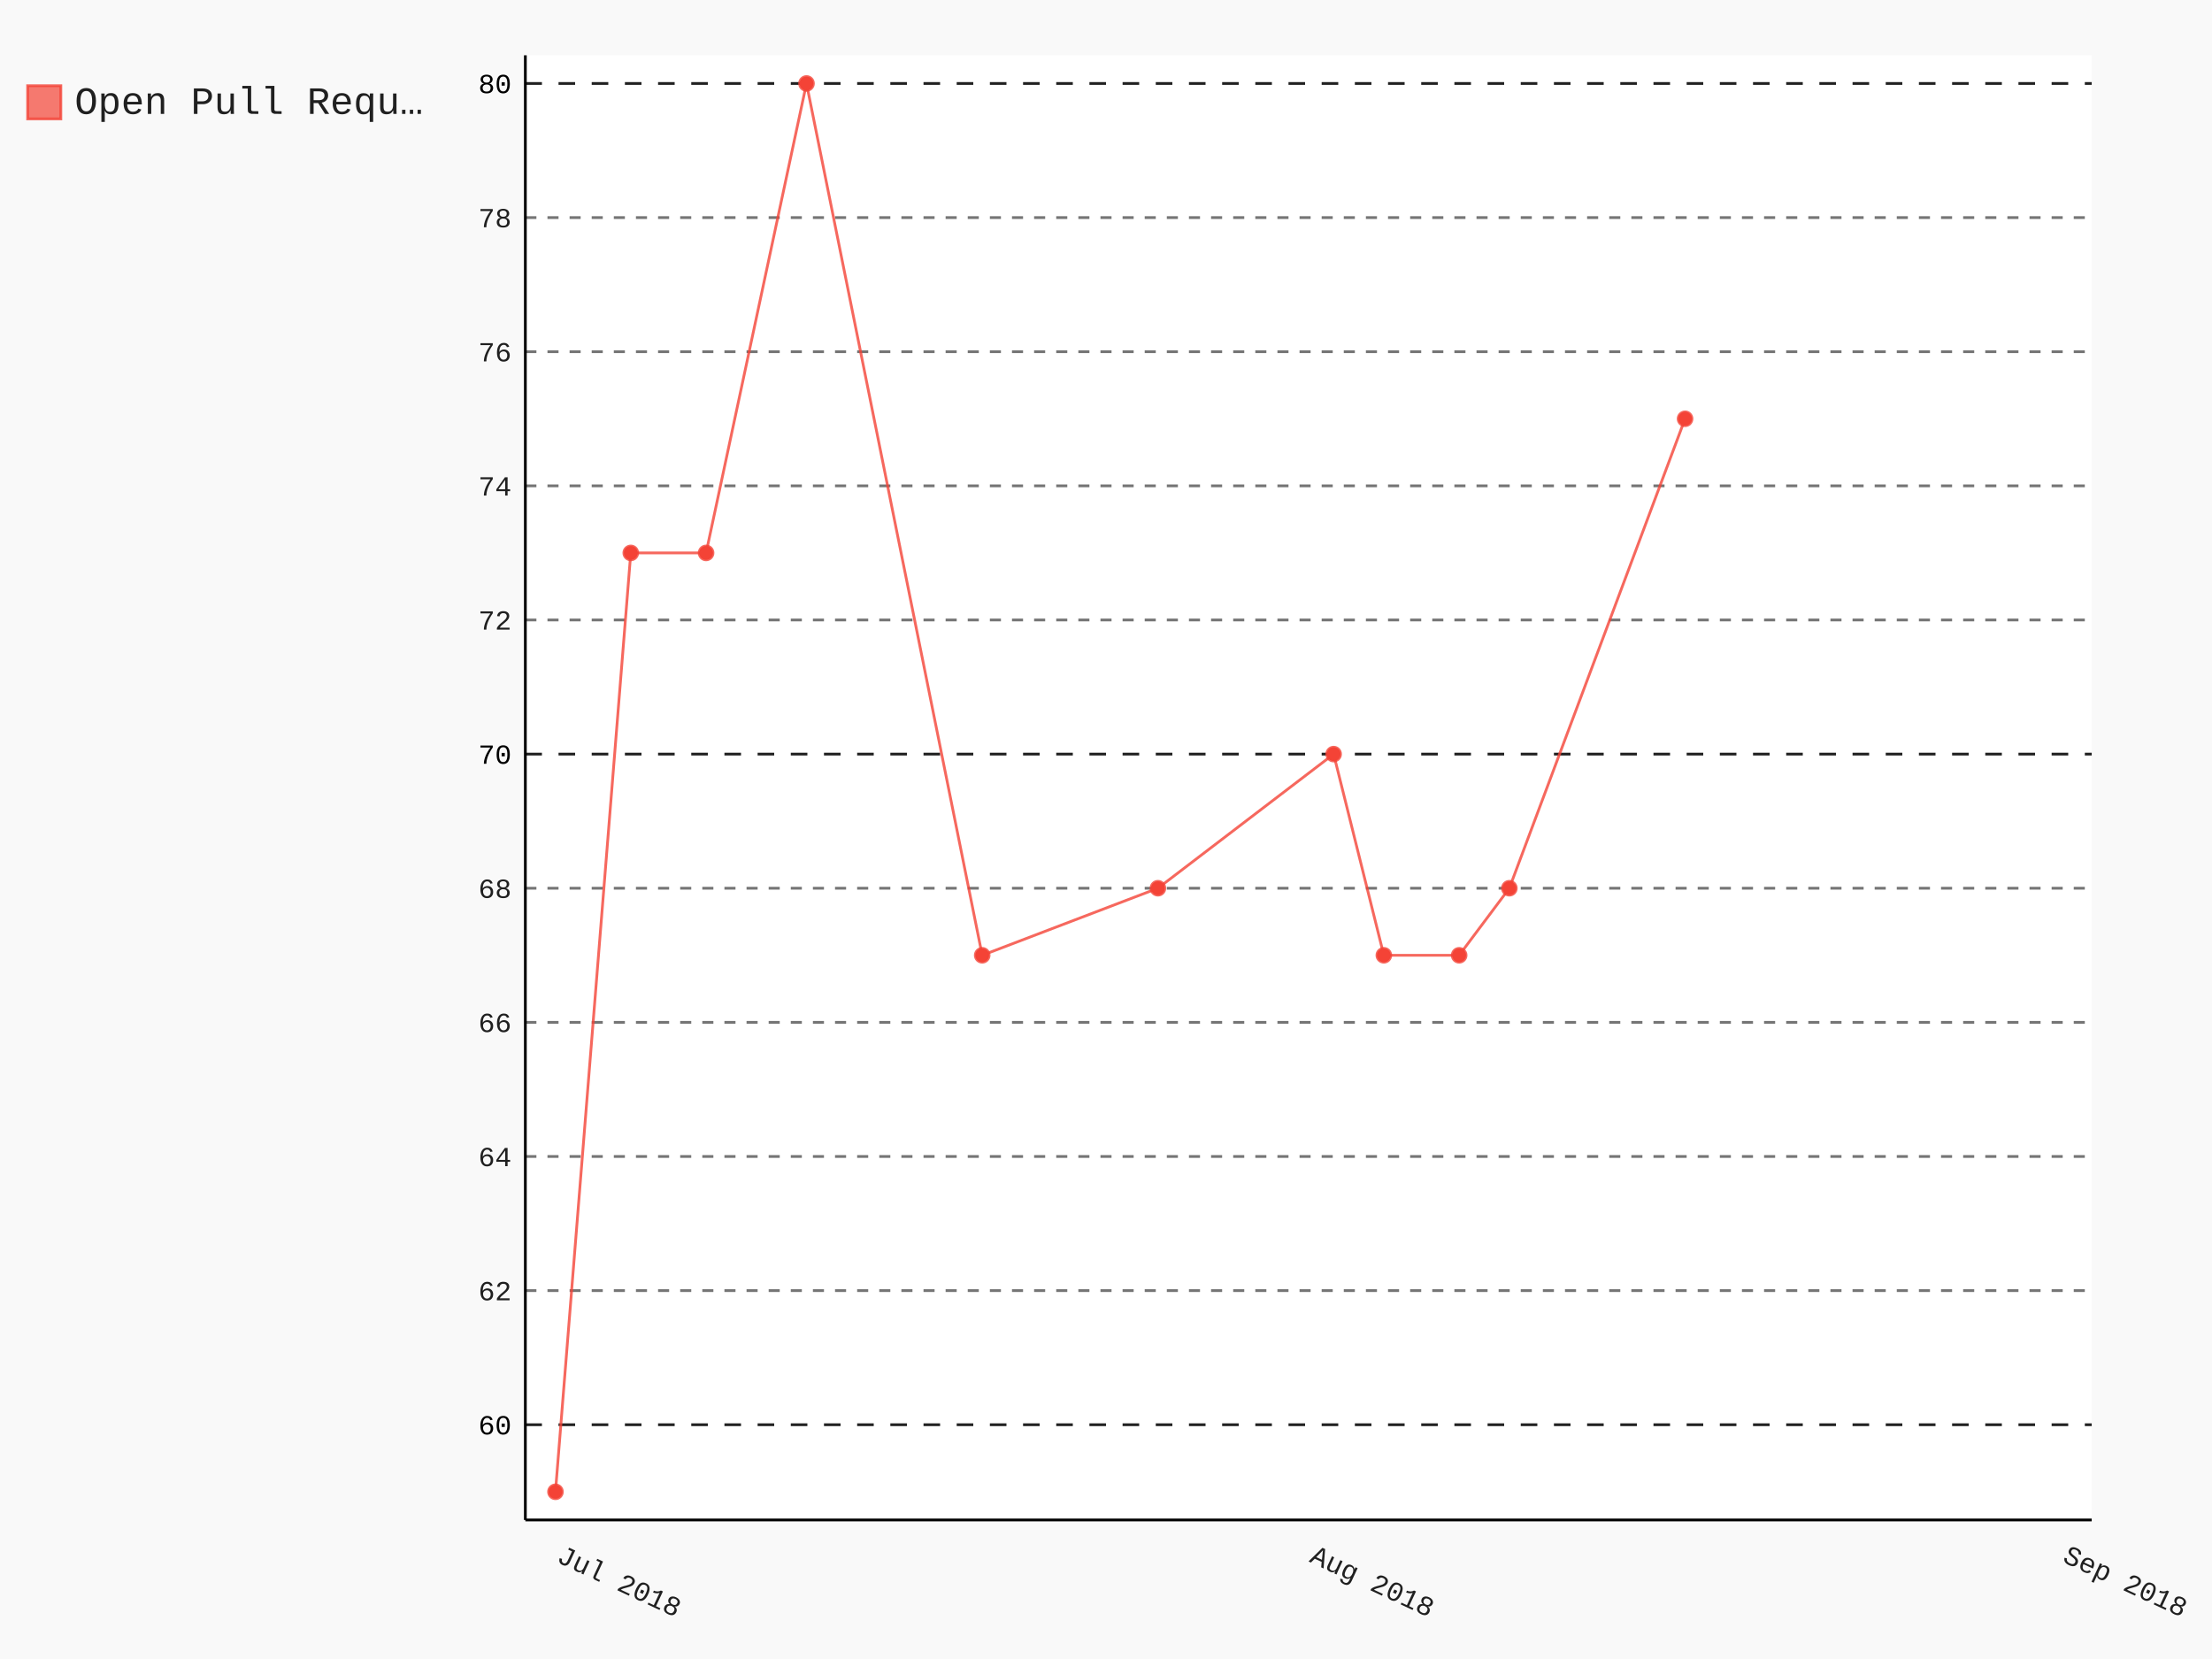
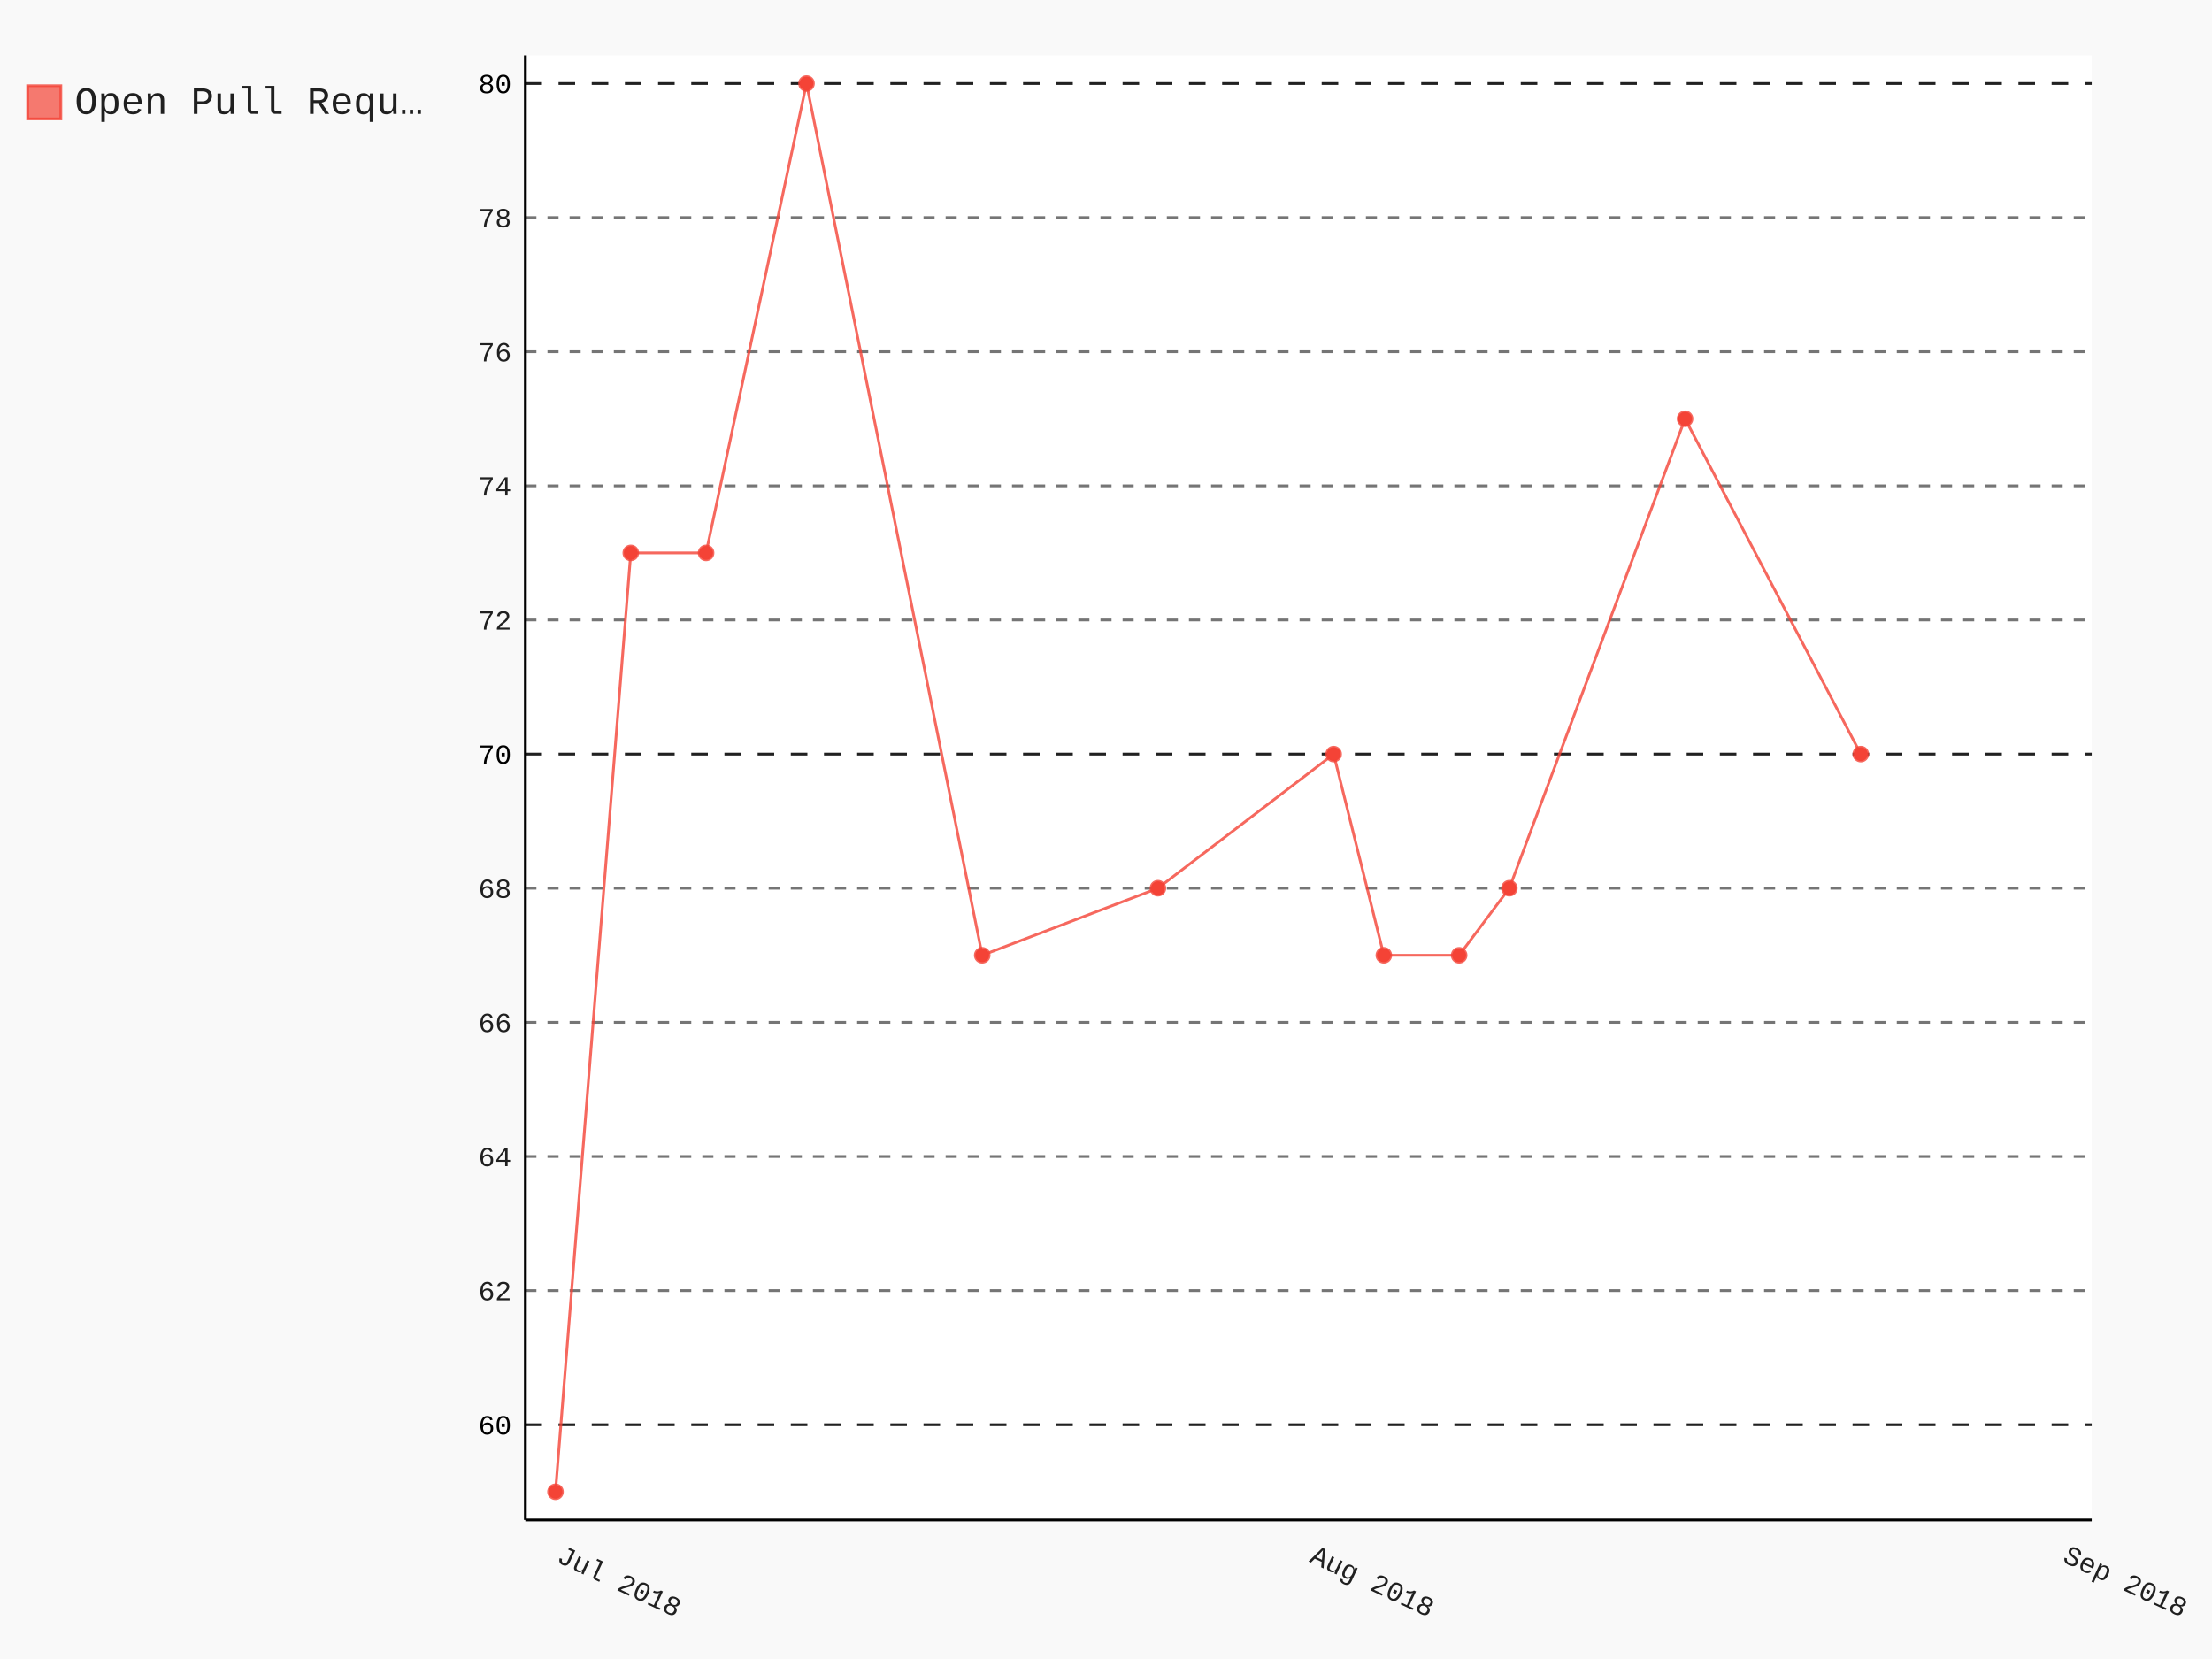
- <svg xmlns="http://www.w3.org/2000/svg" class="pygal-chart" id="chart-460655e3-6428-49c9-b2bd-f91b678da3ce" viewBox="0 0 800 600">
+ <svg xmlns="http://www.w3.org/2000/svg" class="pygal-chart" id="chart-9d045c97-354a-4905-a4fe-30e83496081d" viewBox="0 0 800 600">
  <defs>
-     <style type="text/css">#chart-460655e3-6428-49c9-b2bd-f91b678da3ce{-webkit-user-select:none;-webkit-font-smoothing:antialiased;font-family:Consolas,"Liberation Mono",Menlo,Courier,monospace}#chart-460655e3-6428-49c9-b2bd-f91b678da3ce .title{font-family:Consolas,"Liberation Mono",Menlo,Courier,monospace;font-size:16px}#chart-460655e3-6428-49c9-b2bd-f91b678da3ce .legends .legend text{font-family:Consolas,"Liberation Mono",Menlo,Courier,monospace;font-size:14px}#chart-460655e3-6428-49c9-b2bd-f91b678da3ce .axis text{font-family:Consolas,"Liberation Mono",Menlo,Courier,monospace;font-size:10px}#chart-460655e3-6428-49c9-b2bd-f91b678da3ce .axis text.major{font-family:Consolas,"Liberation Mono",Menlo,Courier,monospace;font-size:10px}#chart-460655e3-6428-49c9-b2bd-f91b678da3ce .text-overlay text.value{font-family:Consolas,"Liberation Mono",Menlo,Courier,monospace;font-size:16px}#chart-460655e3-6428-49c9-b2bd-f91b678da3ce .text-overlay text.label{font-family:Consolas,"Liberation Mono",Menlo,Courier,monospace;font-size:10px}#chart-460655e3-6428-49c9-b2bd-f91b678da3ce .tooltip{font-family:Consolas,"Liberation Mono",Menlo,Courier,monospace;font-size:14px}#chart-460655e3-6428-49c9-b2bd-f91b678da3ce text.no_data{font-family:Consolas,"Liberation Mono",Menlo,Courier,monospace;font-size:64px}
- #chart-460655e3-6428-49c9-b2bd-f91b678da3ce{background-color:rgba(249,249,249,1)}#chart-460655e3-6428-49c9-b2bd-f91b678da3ce path,#chart-460655e3-6428-49c9-b2bd-f91b678da3ce line,#chart-460655e3-6428-49c9-b2bd-f91b678da3ce rect,#chart-460655e3-6428-49c9-b2bd-f91b678da3ce circle{-webkit-transition:150ms;-moz-transition:150ms;transition:150ms}#chart-460655e3-6428-49c9-b2bd-f91b678da3ce .graph &gt; .background{fill:rgba(249,249,249,1)}#chart-460655e3-6428-49c9-b2bd-f91b678da3ce .plot &gt; .background{fill:rgba(255,255,255,1)}#chart-460655e3-6428-49c9-b2bd-f91b678da3ce .graph{fill:rgba(0,0,0,.87)}#chart-460655e3-6428-49c9-b2bd-f91b678da3ce text.no_data{fill:rgba(0,0,0,1)}#chart-460655e3-6428-49c9-b2bd-f91b678da3ce .title{fill:rgba(0,0,0,1)}#chart-460655e3-6428-49c9-b2bd-f91b678da3ce .legends .legend text{fill:rgba(0,0,0,.87)}#chart-460655e3-6428-49c9-b2bd-f91b678da3ce .legends .legend:hover text{fill:rgba(0,0,0,1)}#chart-460655e3-6428-49c9-b2bd-f91b678da3ce .axis .line{stroke:rgba(0,0,0,1)}#chart-460655e3-6428-49c9-b2bd-f91b678da3ce .axis .guide.line{stroke:rgba(0,0,0,.54)}#chart-460655e3-6428-49c9-b2bd-f91b678da3ce .axis .major.line{stroke:rgba(0,0,0,.87)}#chart-460655e3-6428-49c9-b2bd-f91b678da3ce .axis text.major{fill:rgba(0,0,0,1)}#chart-460655e3-6428-49c9-b2bd-f91b678da3ce .axis.y .guides:hover .guide.line,#chart-460655e3-6428-49c9-b2bd-f91b678da3ce .line-graph .axis.x .guides:hover .guide.line,#chart-460655e3-6428-49c9-b2bd-f91b678da3ce .stackedline-graph .axis.x .guides:hover .guide.line,#chart-460655e3-6428-49c9-b2bd-f91b678da3ce .xy-graph .axis.x .guides:hover .guide.line{stroke:rgba(0,0,0,1)}#chart-460655e3-6428-49c9-b2bd-f91b678da3ce .axis .guides:hover text{fill:rgba(0,0,0,1)}#chart-460655e3-6428-49c9-b2bd-f91b678da3ce .reactive{fill-opacity:.7;stroke-opacity:.8}#chart-460655e3-6428-49c9-b2bd-f91b678da3ce .ci{stroke:rgba(0,0,0,.87)}#chart-460655e3-6428-49c9-b2bd-f91b678da3ce .reactive.active,#chart-460655e3-6428-49c9-b2bd-f91b678da3ce .active .reactive{fill-opacity:.8;stroke-opacity:.9;stroke-width:4}#chart-460655e3-6428-49c9-b2bd-f91b678da3ce .ci .reactive.active{stroke-width:1.5}#chart-460655e3-6428-49c9-b2bd-f91b678da3ce .series text{fill:rgba(0,0,0,1)}#chart-460655e3-6428-49c9-b2bd-f91b678da3ce .tooltip rect{fill:rgba(255,255,255,1);stroke:rgba(0,0,0,1);-webkit-transition:opacity 150ms;-moz-transition:opacity 150ms;transition:opacity 150ms}#chart-460655e3-6428-49c9-b2bd-f91b678da3ce .tooltip .label{fill:rgba(0,0,0,.87)}#chart-460655e3-6428-49c9-b2bd-f91b678da3ce .tooltip .label{fill:rgba(0,0,0,.87)}#chart-460655e3-6428-49c9-b2bd-f91b678da3ce .tooltip .legend{font-size:.8em;fill:rgba(0,0,0,.54)}#chart-460655e3-6428-49c9-b2bd-f91b678da3ce .tooltip .x_label{font-size:.6em;fill:rgba(0,0,0,1)}#chart-460655e3-6428-49c9-b2bd-f91b678da3ce .tooltip .xlink{font-size:.5em;text-decoration:underline}#chart-460655e3-6428-49c9-b2bd-f91b678da3ce .tooltip .value{font-size:1.5em}#chart-460655e3-6428-49c9-b2bd-f91b678da3ce .bound{font-size:.5em}#chart-460655e3-6428-49c9-b2bd-f91b678da3ce .max-value{font-size:.75em;fill:rgba(0,0,0,.54)}#chart-460655e3-6428-49c9-b2bd-f91b678da3ce .map-element{fill:rgba(255,255,255,1);stroke:rgba(0,0,0,.54) !important}#chart-460655e3-6428-49c9-b2bd-f91b678da3ce .map-element .reactive{fill-opacity:inherit;stroke-opacity:inherit}#chart-460655e3-6428-49c9-b2bd-f91b678da3ce .color-0,#chart-460655e3-6428-49c9-b2bd-f91b678da3ce .color-0 a:visited{stroke:#F44336;fill:#F44336}#chart-460655e3-6428-49c9-b2bd-f91b678da3ce .text-overlay .color-0 text{fill:black}
- #chart-460655e3-6428-49c9-b2bd-f91b678da3ce text.no_data{text-anchor:middle}#chart-460655e3-6428-49c9-b2bd-f91b678da3ce .guide.line{fill:none}#chart-460655e3-6428-49c9-b2bd-f91b678da3ce .centered{text-anchor:middle}#chart-460655e3-6428-49c9-b2bd-f91b678da3ce .title{text-anchor:middle}#chart-460655e3-6428-49c9-b2bd-f91b678da3ce .legends .legend text{fill-opacity:1}#chart-460655e3-6428-49c9-b2bd-f91b678da3ce .axis.x text{text-anchor:middle}#chart-460655e3-6428-49c9-b2bd-f91b678da3ce .axis.x:not(.web) text[transform]{text-anchor:start}#chart-460655e3-6428-49c9-b2bd-f91b678da3ce .axis.x:not(.web) text[transform].backwards{text-anchor:end}#chart-460655e3-6428-49c9-b2bd-f91b678da3ce .axis.y text{text-anchor:end}#chart-460655e3-6428-49c9-b2bd-f91b678da3ce .axis.y text[transform].backwards{text-anchor:start}#chart-460655e3-6428-49c9-b2bd-f91b678da3ce .axis.y2 text{text-anchor:start}#chart-460655e3-6428-49c9-b2bd-f91b678da3ce .axis.y2 text[transform].backwards{text-anchor:end}#chart-460655e3-6428-49c9-b2bd-f91b678da3ce .axis .guide.line{stroke-dasharray:4,4}#chart-460655e3-6428-49c9-b2bd-f91b678da3ce .axis .major.guide.line{stroke-dasharray:6,6}#chart-460655e3-6428-49c9-b2bd-f91b678da3ce .horizontal .axis.y .guide.line,#chart-460655e3-6428-49c9-b2bd-f91b678da3ce .horizontal .axis.y2 .guide.line,#chart-460655e3-6428-49c9-b2bd-f91b678da3ce .vertical .axis.x .guide.line{opacity:0}#chart-460655e3-6428-49c9-b2bd-f91b678da3ce .horizontal .axis.always_show .guide.line,#chart-460655e3-6428-49c9-b2bd-f91b678da3ce .vertical .axis.always_show .guide.line{opacity:1 !important}#chart-460655e3-6428-49c9-b2bd-f91b678da3ce .axis.y .guides:hover .guide.line,#chart-460655e3-6428-49c9-b2bd-f91b678da3ce .axis.y2 .guides:hover .guide.line,#chart-460655e3-6428-49c9-b2bd-f91b678da3ce .axis.x .guides:hover .guide.line{opacity:1}#chart-460655e3-6428-49c9-b2bd-f91b678da3ce .axis .guides:hover text{opacity:1}#chart-460655e3-6428-49c9-b2bd-f91b678da3ce .nofill{fill:none}#chart-460655e3-6428-49c9-b2bd-f91b678da3ce .subtle-fill{fill-opacity:.2}#chart-460655e3-6428-49c9-b2bd-f91b678da3ce .dot{stroke-width:1px;fill-opacity:1}#chart-460655e3-6428-49c9-b2bd-f91b678da3ce .dot.active{stroke-width:5px}#chart-460655e3-6428-49c9-b2bd-f91b678da3ce .dot.negative{fill:transparent}#chart-460655e3-6428-49c9-b2bd-f91b678da3ce text,#chart-460655e3-6428-49c9-b2bd-f91b678da3ce tspan{stroke:none !important}#chart-460655e3-6428-49c9-b2bd-f91b678da3ce .series text.active{opacity:1}#chart-460655e3-6428-49c9-b2bd-f91b678da3ce .tooltip rect{fill-opacity:.95;stroke-width:.5}#chart-460655e3-6428-49c9-b2bd-f91b678da3ce .tooltip text{fill-opacity:1}#chart-460655e3-6428-49c9-b2bd-f91b678da3ce .showable{visibility:hidden}#chart-460655e3-6428-49c9-b2bd-f91b678da3ce .showable.shown{visibility:visible}#chart-460655e3-6428-49c9-b2bd-f91b678da3ce .gauge-background{fill:rgba(229,229,229,1);stroke:none}#chart-460655e3-6428-49c9-b2bd-f91b678da3ce .bg-lines{stroke:rgba(249,249,249,1);stroke-width:2px}</style>
+     <style type="text/css">#chart-9d045c97-354a-4905-a4fe-30e83496081d{-webkit-user-select:none;-webkit-font-smoothing:antialiased;font-family:Consolas,"Liberation Mono",Menlo,Courier,monospace}#chart-9d045c97-354a-4905-a4fe-30e83496081d .title{font-family:Consolas,"Liberation Mono",Menlo,Courier,monospace;font-size:16px}#chart-9d045c97-354a-4905-a4fe-30e83496081d .legends .legend text{font-family:Consolas,"Liberation Mono",Menlo,Courier,monospace;font-size:14px}#chart-9d045c97-354a-4905-a4fe-30e83496081d .axis text{font-family:Consolas,"Liberation Mono",Menlo,Courier,monospace;font-size:10px}#chart-9d045c97-354a-4905-a4fe-30e83496081d .axis text.major{font-family:Consolas,"Liberation Mono",Menlo,Courier,monospace;font-size:10px}#chart-9d045c97-354a-4905-a4fe-30e83496081d .text-overlay text.value{font-family:Consolas,"Liberation Mono",Menlo,Courier,monospace;font-size:16px}#chart-9d045c97-354a-4905-a4fe-30e83496081d .text-overlay text.label{font-family:Consolas,"Liberation Mono",Menlo,Courier,monospace;font-size:10px}#chart-9d045c97-354a-4905-a4fe-30e83496081d .tooltip{font-family:Consolas,"Liberation Mono",Menlo,Courier,monospace;font-size:14px}#chart-9d045c97-354a-4905-a4fe-30e83496081d text.no_data{font-family:Consolas,"Liberation Mono",Menlo,Courier,monospace;font-size:64px}
+ #chart-9d045c97-354a-4905-a4fe-30e83496081d{background-color:rgba(249,249,249,1)}#chart-9d045c97-354a-4905-a4fe-30e83496081d path,#chart-9d045c97-354a-4905-a4fe-30e83496081d line,#chart-9d045c97-354a-4905-a4fe-30e83496081d rect,#chart-9d045c97-354a-4905-a4fe-30e83496081d circle{-webkit-transition:150ms;-moz-transition:150ms;transition:150ms}#chart-9d045c97-354a-4905-a4fe-30e83496081d .graph &gt; .background{fill:rgba(249,249,249,1)}#chart-9d045c97-354a-4905-a4fe-30e83496081d .plot &gt; .background{fill:rgba(255,255,255,1)}#chart-9d045c97-354a-4905-a4fe-30e83496081d .graph{fill:rgba(0,0,0,.87)}#chart-9d045c97-354a-4905-a4fe-30e83496081d text.no_data{fill:rgba(0,0,0,1)}#chart-9d045c97-354a-4905-a4fe-30e83496081d .title{fill:rgba(0,0,0,1)}#chart-9d045c97-354a-4905-a4fe-30e83496081d .legends .legend text{fill:rgba(0,0,0,.87)}#chart-9d045c97-354a-4905-a4fe-30e83496081d .legends .legend:hover text{fill:rgba(0,0,0,1)}#chart-9d045c97-354a-4905-a4fe-30e83496081d .axis .line{stroke:rgba(0,0,0,1)}#chart-9d045c97-354a-4905-a4fe-30e83496081d .axis .guide.line{stroke:rgba(0,0,0,.54)}#chart-9d045c97-354a-4905-a4fe-30e83496081d .axis .major.line{stroke:rgba(0,0,0,.87)}#chart-9d045c97-354a-4905-a4fe-30e83496081d .axis text.major{fill:rgba(0,0,0,1)}#chart-9d045c97-354a-4905-a4fe-30e83496081d .axis.y .guides:hover .guide.line,#chart-9d045c97-354a-4905-a4fe-30e83496081d .line-graph .axis.x .guides:hover .guide.line,#chart-9d045c97-354a-4905-a4fe-30e83496081d .stackedline-graph .axis.x .guides:hover .guide.line,#chart-9d045c97-354a-4905-a4fe-30e83496081d .xy-graph .axis.x .guides:hover .guide.line{stroke:rgba(0,0,0,1)}#chart-9d045c97-354a-4905-a4fe-30e83496081d .axis .guides:hover text{fill:rgba(0,0,0,1)}#chart-9d045c97-354a-4905-a4fe-30e83496081d .reactive{fill-opacity:.7;stroke-opacity:.8}#chart-9d045c97-354a-4905-a4fe-30e83496081d .ci{stroke:rgba(0,0,0,.87)}#chart-9d045c97-354a-4905-a4fe-30e83496081d .reactive.active,#chart-9d045c97-354a-4905-a4fe-30e83496081d .active .reactive{fill-opacity:.8;stroke-opacity:.9;stroke-width:4}#chart-9d045c97-354a-4905-a4fe-30e83496081d .ci .reactive.active{stroke-width:1.5}#chart-9d045c97-354a-4905-a4fe-30e83496081d .series text{fill:rgba(0,0,0,1)}#chart-9d045c97-354a-4905-a4fe-30e83496081d .tooltip rect{fill:rgba(255,255,255,1);stroke:rgba(0,0,0,1);-webkit-transition:opacity 150ms;-moz-transition:opacity 150ms;transition:opacity 150ms}#chart-9d045c97-354a-4905-a4fe-30e83496081d .tooltip .label{fill:rgba(0,0,0,.87)}#chart-9d045c97-354a-4905-a4fe-30e83496081d .tooltip .label{fill:rgba(0,0,0,.87)}#chart-9d045c97-354a-4905-a4fe-30e83496081d .tooltip .legend{font-size:.8em;fill:rgba(0,0,0,.54)}#chart-9d045c97-354a-4905-a4fe-30e83496081d .tooltip .x_label{font-size:.6em;fill:rgba(0,0,0,1)}#chart-9d045c97-354a-4905-a4fe-30e83496081d .tooltip .xlink{font-size:.5em;text-decoration:underline}#chart-9d045c97-354a-4905-a4fe-30e83496081d .tooltip .value{font-size:1.5em}#chart-9d045c97-354a-4905-a4fe-30e83496081d .bound{font-size:.5em}#chart-9d045c97-354a-4905-a4fe-30e83496081d .max-value{font-size:.75em;fill:rgba(0,0,0,.54)}#chart-9d045c97-354a-4905-a4fe-30e83496081d .map-element{fill:rgba(255,255,255,1);stroke:rgba(0,0,0,.54) !important}#chart-9d045c97-354a-4905-a4fe-30e83496081d .map-element .reactive{fill-opacity:inherit;stroke-opacity:inherit}#chart-9d045c97-354a-4905-a4fe-30e83496081d .color-0,#chart-9d045c97-354a-4905-a4fe-30e83496081d .color-0 a:visited{stroke:#F44336;fill:#F44336}#chart-9d045c97-354a-4905-a4fe-30e83496081d .text-overlay .color-0 text{fill:black}
+ #chart-9d045c97-354a-4905-a4fe-30e83496081d text.no_data{text-anchor:middle}#chart-9d045c97-354a-4905-a4fe-30e83496081d .guide.line{fill:none}#chart-9d045c97-354a-4905-a4fe-30e83496081d .centered{text-anchor:middle}#chart-9d045c97-354a-4905-a4fe-30e83496081d .title{text-anchor:middle}#chart-9d045c97-354a-4905-a4fe-30e83496081d .legends .legend text{fill-opacity:1}#chart-9d045c97-354a-4905-a4fe-30e83496081d .axis.x text{text-anchor:middle}#chart-9d045c97-354a-4905-a4fe-30e83496081d .axis.x:not(.web) text[transform]{text-anchor:start}#chart-9d045c97-354a-4905-a4fe-30e83496081d .axis.x:not(.web) text[transform].backwards{text-anchor:end}#chart-9d045c97-354a-4905-a4fe-30e83496081d .axis.y text{text-anchor:end}#chart-9d045c97-354a-4905-a4fe-30e83496081d .axis.y text[transform].backwards{text-anchor:start}#chart-9d045c97-354a-4905-a4fe-30e83496081d .axis.y2 text{text-anchor:start}#chart-9d045c97-354a-4905-a4fe-30e83496081d .axis.y2 text[transform].backwards{text-anchor:end}#chart-9d045c97-354a-4905-a4fe-30e83496081d .axis .guide.line{stroke-dasharray:4,4}#chart-9d045c97-354a-4905-a4fe-30e83496081d .axis .major.guide.line{stroke-dasharray:6,6}#chart-9d045c97-354a-4905-a4fe-30e83496081d .horizontal .axis.y .guide.line,#chart-9d045c97-354a-4905-a4fe-30e83496081d .horizontal .axis.y2 .guide.line,#chart-9d045c97-354a-4905-a4fe-30e83496081d .vertical .axis.x .guide.line{opacity:0}#chart-9d045c97-354a-4905-a4fe-30e83496081d .horizontal .axis.always_show .guide.line,#chart-9d045c97-354a-4905-a4fe-30e83496081d .vertical .axis.always_show .guide.line{opacity:1 !important}#chart-9d045c97-354a-4905-a4fe-30e83496081d .axis.y .guides:hover .guide.line,#chart-9d045c97-354a-4905-a4fe-30e83496081d .axis.y2 .guides:hover .guide.line,#chart-9d045c97-354a-4905-a4fe-30e83496081d .axis.x .guides:hover .guide.line{opacity:1}#chart-9d045c97-354a-4905-a4fe-30e83496081d .axis .guides:hover text{opacity:1}#chart-9d045c97-354a-4905-a4fe-30e83496081d .nofill{fill:none}#chart-9d045c97-354a-4905-a4fe-30e83496081d .subtle-fill{fill-opacity:.2}#chart-9d045c97-354a-4905-a4fe-30e83496081d .dot{stroke-width:1px;fill-opacity:1}#chart-9d045c97-354a-4905-a4fe-30e83496081d .dot.active{stroke-width:5px}#chart-9d045c97-354a-4905-a4fe-30e83496081d .dot.negative{fill:transparent}#chart-9d045c97-354a-4905-a4fe-30e83496081d text,#chart-9d045c97-354a-4905-a4fe-30e83496081d tspan{stroke:none !important}#chart-9d045c97-354a-4905-a4fe-30e83496081d .series text.active{opacity:1}#chart-9d045c97-354a-4905-a4fe-30e83496081d .tooltip rect{fill-opacity:.95;stroke-width:.5}#chart-9d045c97-354a-4905-a4fe-30e83496081d .tooltip text{fill-opacity:1}#chart-9d045c97-354a-4905-a4fe-30e83496081d .showable{visibility:hidden}#chart-9d045c97-354a-4905-a4fe-30e83496081d .showable.shown{visibility:visible}#chart-9d045c97-354a-4905-a4fe-30e83496081d .gauge-background{fill:rgba(229,229,229,1);stroke:none}#chart-9d045c97-354a-4905-a4fe-30e83496081d .bg-lines{stroke:rgba(249,249,249,1);stroke-width:2px}</style>
  </defs>
  <g class="graph datetimeline-graph vertical">
    <rect class="background" height="600" width="800" x="0" y="0" />
    <g class="plot" transform="translate(190, 20)">
      <rect class="background" height="529.714" width="566.497" x="0" y="0" />
      <g class="axis y always_show">
        <path class="line" d="M0 529.714 h566.497" />
        <g class="guides">
          <path class="major guide line" d="M0 495.273 h566.497" />
          <text class="major" x="-5" y="498.773">60</text>
        </g>
        <g class="guides">
          <path class="guide line" d="M0 446.765 h566.497" />
          <text class="" x="-5" y="450.265">62</text>
        </g>
        <g class="guides">
          <path class="guide line" d="M0 398.256 h566.497" />
          <text class="" x="-5" y="401.756">64</text>
        </g>
        <g class="guides">
          <path class="guide line" d="M0 349.747 h566.497" />
          <text class="" x="-5" y="353.247">66</text>
        </g>
        <g class="guides">
          <path class="guide line" d="M0 301.239 h566.497" />
          <text class="" x="-5" y="304.739">68</text>
        </g>
        <g class="guides">
          <path class="major guide line" d="M0 252.73 h566.497" />
          <text class="major" x="-5" y="256.23">70</text>
        </g>
        <g class="guides">
          <path class="guide line" d="M0 204.221 h566.497" />
          <text class="" x="-5" y="207.721">72</text>
        </g>
        <g class="guides">
          <path class="guide line" d="M0 155.713 h566.497" />
          <text class="" x="-5" y="159.213">74</text>
        </g>
        <g class="guides">
          <path class="guide line" d="M0 107.204 h566.497" />
          <text class="" x="-5" y="110.704">76</text>
        </g>
        <g class="guides">
          <path class="guide line" d="M0 58.695 h566.497" />
          <text class="" x="-5" y="62.195">78</text>
        </g>
        <g class="guides">
          <path class="major guide line" d="M0 10.187 h566.497" />
          <text class="major" x="-5" y="13.687">80</text>
        </g>
      </g>
      <g class="axis x">
        <path class="line" d="M0 0 v529.714" />
        <g class="guides">
          <path class="guide line" d="M10.894 0 v529.714" />
          <text class="" transform="rotate(25 10.89418 544.7143)" x="10.894" y="544.714">Jul 2018</text>
        </g>
        <g class="guides">
          <path class="guide line" d="M283.249 0 v529.714" />
          <text class="" transform="rotate(25 283.2486 544.7143)" x="283.249" y="544.714">Aug 2018</text>
        </g>
        <g class="guides">
          <path class="guide line" d="M555.603 0 v529.714" />
          <text class="" transform="rotate(25 555.603 544.7143)" x="555.603" y="544.714">Sep 2018</text>
        </g>
      </g>
      <g class="series serie-0 color-0">
-         <path class="line reactive nofill" d="M10.894 519.528 L38.13 179.967 65.365 179.967 101.679 10.187 165.228 325.493 228.778 301.239 292.327 252.73 310.484 325.493 337.719 325.493 355.876 301.239 419.426 131.458" />
+         <path class="line reactive nofill" d="M10.894 519.528 L38.13 179.967 65.365 179.967 101.679 10.187 165.228 325.493 228.778 301.239 292.327 252.73 310.484 325.493 337.719 325.493 355.876 301.239 419.426 131.458 482.975 252.73" />
      </g>
    </g>
    <g class="titles" />
    <g class="plot overlay" transform="translate(190, 20)">
      <g class="series serie-0 color-0">
        <g class="dots">
          <circle class="dot reactive tooltip-trigger" cx="10.894" cy="519.528" r="2.5" />
        </g>
        <g class="dots">
          <circle class="dot reactive tooltip-trigger" cx="38.13" cy="179.967" r="2.5" />
        </g>
        <g class="dots">
          <circle class="dot reactive tooltip-trigger" cx="65.365" cy="179.967" r="2.5" />
        </g>
        <g class="dots">
          <circle class="dot reactive tooltip-trigger" cx="101.679" cy="10.187" r="2.5" />
        </g>
        <g class="dots">
          <circle class="dot reactive tooltip-trigger" cx="165.228" cy="325.493" r="2.5" />
        </g>
        <g class="dots">
          <circle class="dot reactive tooltip-trigger" cx="228.778" cy="301.239" r="2.5" />
        </g>
        <g class="dots">
          <circle class="dot reactive tooltip-trigger" cx="292.327" cy="252.73" r="2.5" />
        </g>
        <g class="dots">
          <circle class="dot reactive tooltip-trigger" cx="310.484" cy="325.493" r="2.5" />
        </g>
        <g class="dots">
          <circle class="dot reactive tooltip-trigger" cx="337.72" cy="325.493" r="2.5" />
        </g>
        <g class="dots">
          <circle class="dot reactive tooltip-trigger" cx="355.876" cy="301.239" r="2.5" />
        </g>
        <g class="dots">
          <circle class="dot reactive tooltip-trigger" cx="419.426" cy="131.458" r="2.5" />
        </g>
+         <g class="dots">
+           <circle class="dot reactive tooltip-trigger" cx="482.975" cy="252.73" r="2.5" />
+         </g>
      </g>
    </g>
    <g class="plot text-overlay" transform="translate(190, 20)">
      <g class="series serie-0 color-0" />
    </g>
    <g class="plot tooltip-overlay" transform="translate(190, 20)">
      <g class="tooltip" style="opacity: 0" transform="translate(0 0)">
        <rect class="tooltip-box" height="0" rx="0" ry="0" width="0" />
        <g class="text" />
      </g>
    </g>
    <g class="legends" transform="translate(10, 30)">
      <g class="legend reactive activate-serie" id="activate-serie-0">
        <rect class="color-0 reactive" height="12" width="12" x="0.0" y="1.0" />
        <text x="17.0" y="11.2">Open Pull Requ…</text>
      </g>
    </g>
    <g class="legends" transform="translate(766, 30)" />
  </g>
</svg>
